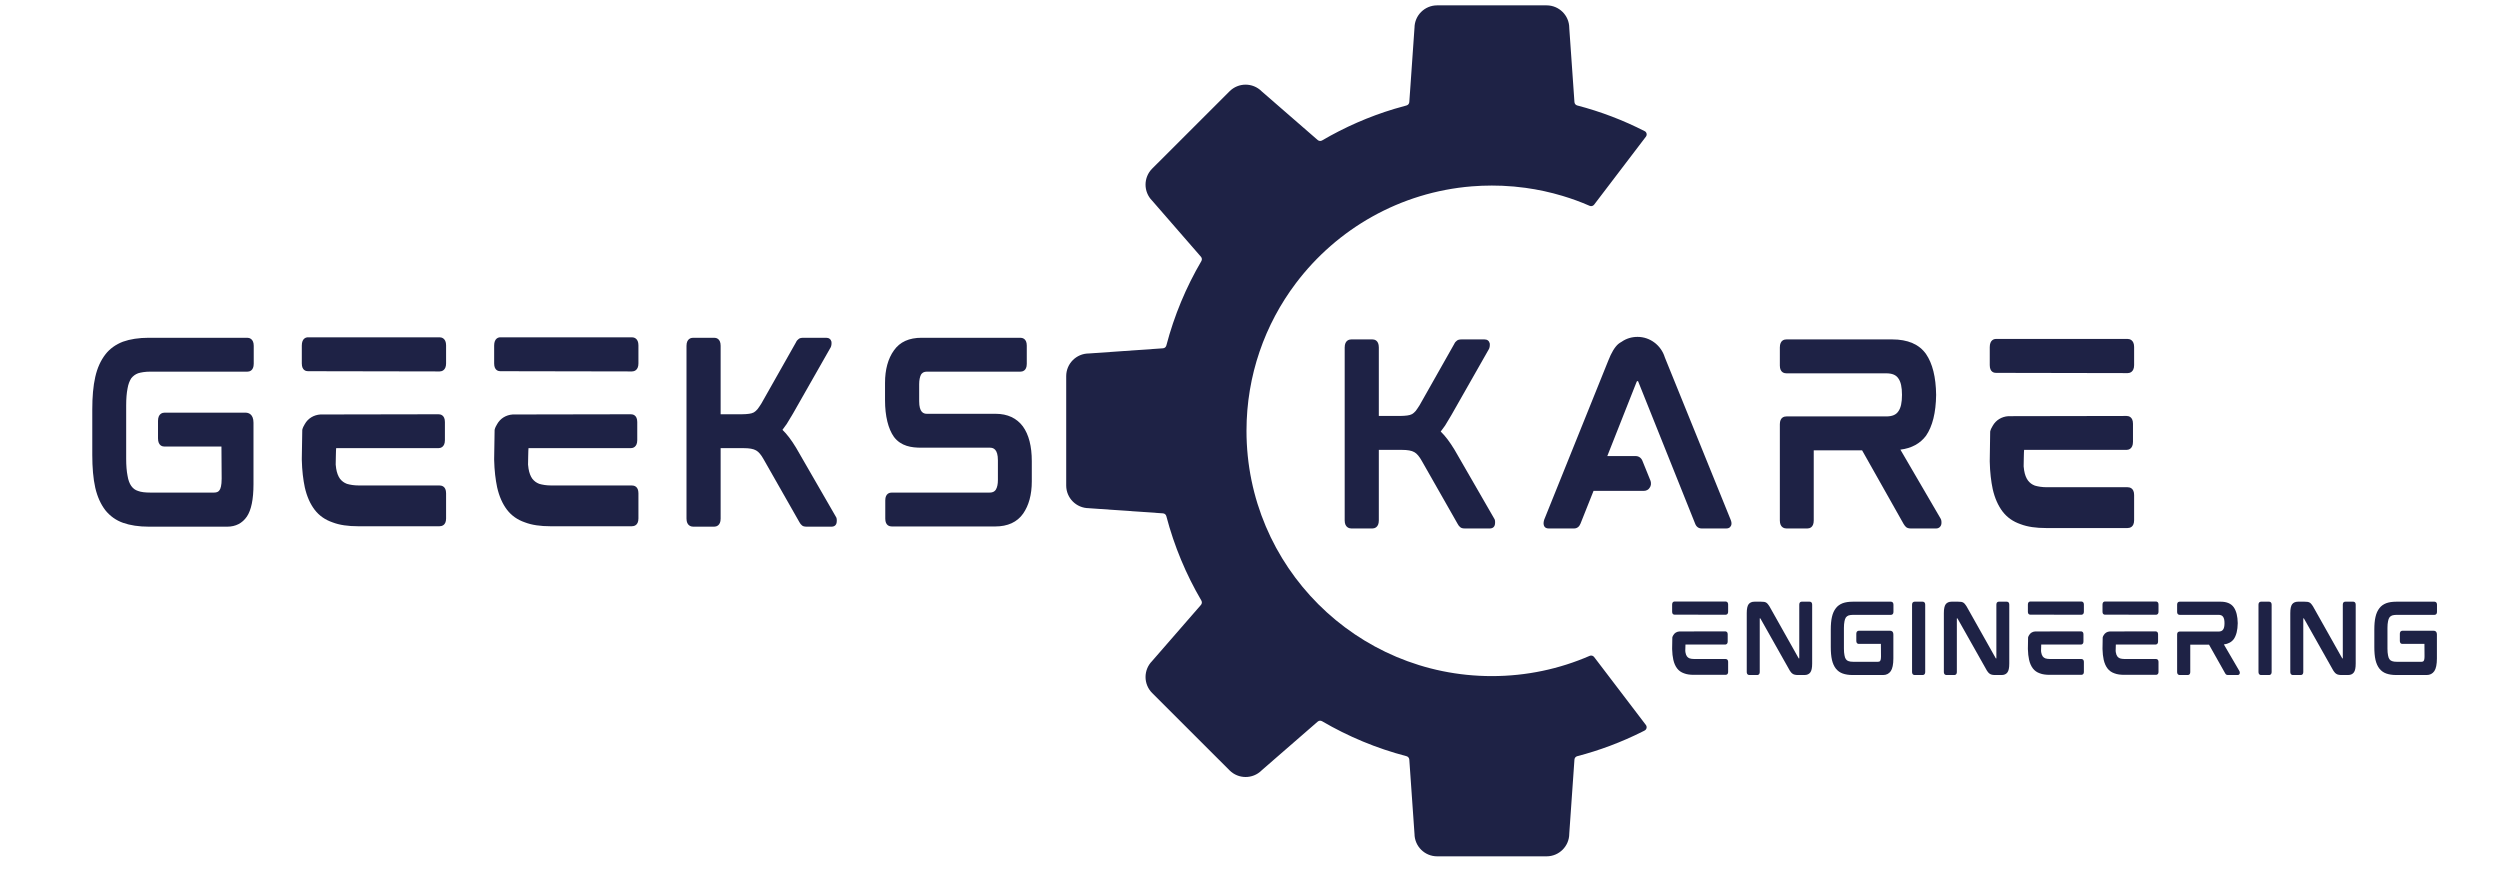
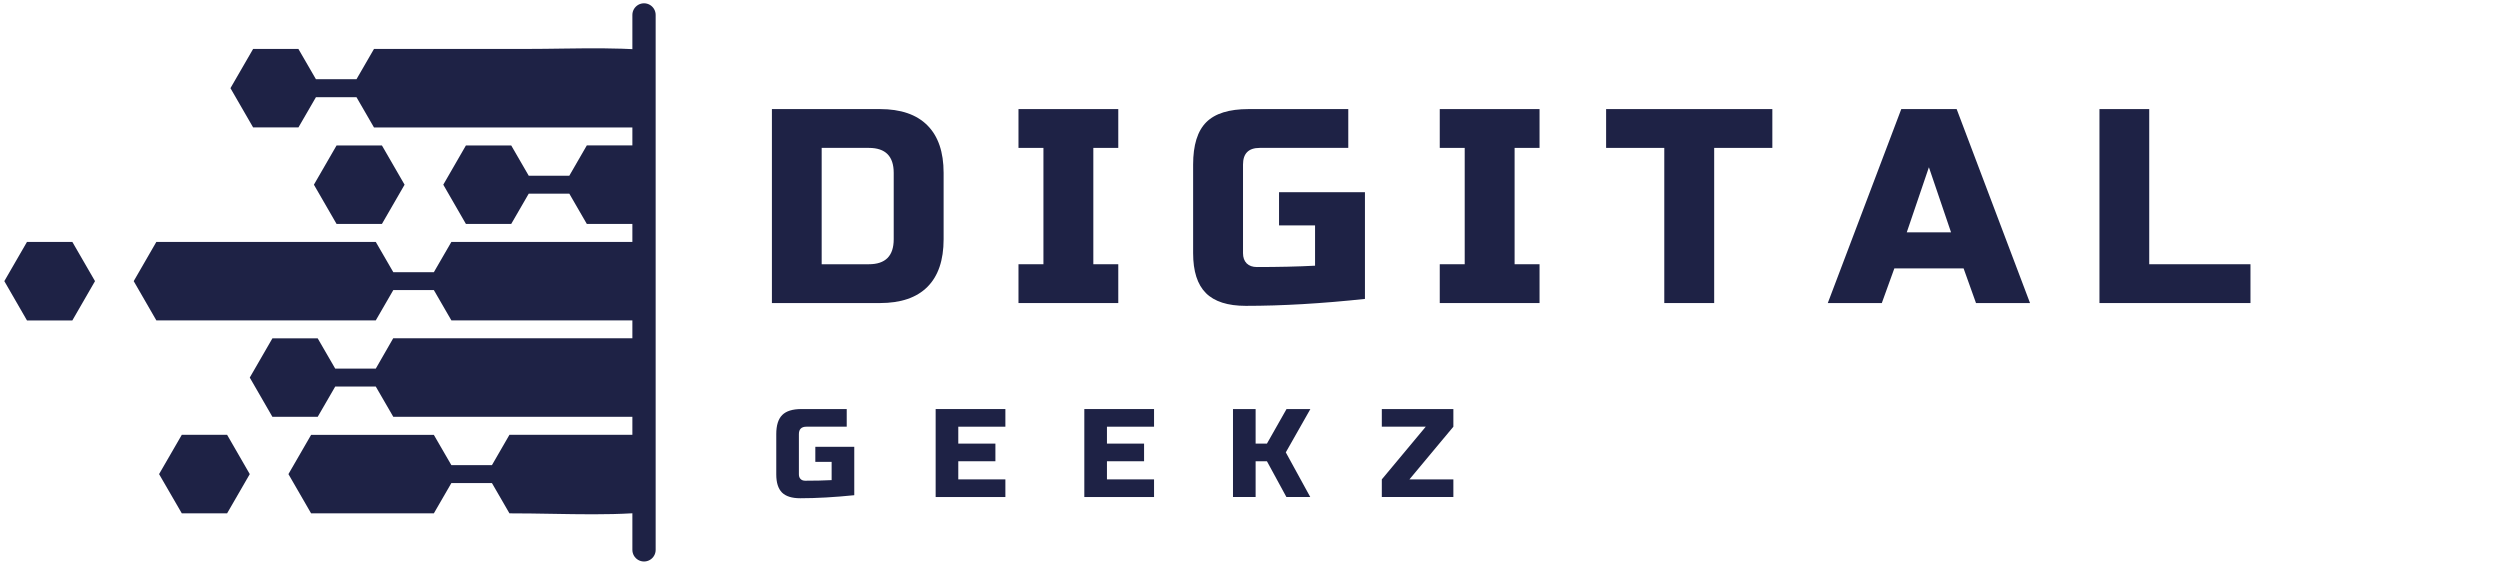
- <svg xmlns="http://www.w3.org/2000/svg" width="423" zoomAndPan="magnify" viewBox="0 0 317.25 110.25" height="147" preserveAspectRatio="xMidYMid meet" version="1.0">
+ <svg xmlns="http://www.w3.org/2000/svg" width="428" zoomAndPan="magnify" viewBox="0 0 321 72.75" height="97" preserveAspectRatio="xMidYMid meet" version="1.0">
  <defs>
    <g />
-     <clipPath id="d15d4dcd14">
-       <path d="M 135.297 0.664 L 209 0.664 L 209 108.68 L 135.297 108.68 Z M 135.297 0.664 " clip-rule="nonzero" />
+     <clipPath id="54e2dd6c88">
+       <path d="M 17 31 L 82.02 31 L 82.02 42 L 17 42 Z M 17 31 " clip-rule="nonzero" />
+     </clipPath>
+     <clipPath id="3b4993da44">
+       <path d="M 29 6 L 82.02 6 L 82.02 17 L 29 17 Z M 29 6 " clip-rule="nonzero" />
+     </clipPath>
+     <clipPath id="221c6c8683">
+       <path d="M 56 18 L 82.02 18 L 82.02 29 L 56 29 Z M 56 18 " clip-rule="nonzero" />
+     </clipPath>
+     <clipPath id="3f22b2cff3">
+       <path d="M 0.551 31 L 13 31 L 13 42 L 0.551 42 Z M 0.551 31 " clip-rule="nonzero" />
+     </clipPath>
+     <clipPath id="8378a28edc">
+       <path d="M 32 43 L 82.02 43 L 82.02 54 L 32 54 Z M 32 43 " clip-rule="nonzero" />
+     </clipPath>
+     <clipPath id="da1dca0740">
+       <path d="M 37 55 L 82.02 55 L 82.02 67 L 37 67 Z M 37 55 " clip-rule="nonzero" />
+     </clipPath>
+     <clipPath id="b42632742e">
+       <path d="M 81 0 L 85 0 L 85 72.5 L 81 72.5 Z M 81 0 " clip-rule="nonzero" />
    </clipPath>
  </defs>
-   <g clip-path="url(#d15d4dcd14)">
-     <path fill="#1e2245" d="M 182.375 0.68 L 196.262 0.68 C 197.848 0.68 199.133 1.957 199.141 3.543 C 199.141 3.551 199.141 3.559 199.141 3.57 L 199.797 12.957 C 199.812 13.16 199.953 13.332 200.148 13.383 C 203.141 14.164 206.008 15.262 208.703 16.641 C 208.707 16.641 208.707 16.641 208.711 16.641 C 208.969 16.777 209.043 17.109 208.867 17.34 L 202.293 25.973 C 202.16 26.145 201.926 26.207 201.73 26.121 C 200.605 25.629 199.449 25.207 198.262 24.852 C 196.746 24.398 195.18 24.055 193.574 23.836 C 192.609 23.703 191.633 23.617 190.645 23.574 C 190.207 23.559 189.762 23.547 189.316 23.547 C 188.465 23.547 187.617 23.582 186.781 23.648 C 177.664 24.383 169.656 29.043 164.449 35.938 C 160.512 41.152 158.18 47.641 158.18 54.672 C 158.18 71.863 172.121 85.797 189.316 85.797 C 193.73 85.797 197.926 84.879 201.73 83.227 C 201.93 83.141 202.16 83.203 202.293 83.375 L 202.91 84.184 L 208.863 92 C 209.039 92.234 208.965 92.57 208.703 92.703 C 208.672 92.723 208.641 92.738 208.609 92.754 C 208.566 92.777 208.527 92.797 208.484 92.816 C 207.129 93.5 205.734 94.109 204.305 94.645 C 202.949 95.152 201.566 95.594 200.148 95.961 C 199.953 96.012 199.812 96.184 199.797 96.387 L 199.141 105.777 C 199.141 105.785 199.141 105.793 199.141 105.801 C 199.133 107.387 197.848 108.668 196.262 108.668 L 182.375 108.668 C 180.789 108.668 179.504 107.387 179.5 105.801 C 179.5 105.793 179.496 105.785 179.496 105.777 L 178.84 96.387 C 178.824 96.184 178.684 96.012 178.488 95.961 C 174.684 94.969 171.082 93.461 167.77 91.523 C 167.594 91.418 167.375 91.438 167.219 91.57 L 160.109 97.75 C 160.105 97.758 160.098 97.762 160.094 97.77 C 158.969 98.883 157.152 98.879 156.031 97.758 L 150.047 91.777 L 146.211 87.945 C 145.09 86.824 145.09 85.008 146.203 83.887 C 146.211 83.879 146.215 83.875 146.219 83.867 L 152.402 76.762 C 152.535 76.609 152.555 76.387 152.453 76.211 C 150.512 72.898 149.004 69.301 148.008 65.5 C 147.957 65.301 147.789 65.16 147.586 65.145 L 138.191 64.492 C 138.184 64.488 138.176 64.488 138.168 64.488 C 136.582 64.48 135.301 63.195 135.301 61.613 L 135.301 47.734 C 135.301 46.148 136.582 44.863 138.168 44.855 C 138.176 44.855 138.184 44.855 138.191 44.855 L 147.586 44.199 C 147.789 44.184 147.957 44.043 148.008 43.848 C 149.004 40.043 150.512 36.445 152.453 33.133 C 152.555 32.957 152.535 32.738 152.402 32.586 L 151.359 31.387 L 146.219 25.477 C 146.215 25.473 146.211 25.465 146.203 25.461 C 145.09 24.336 145.09 22.52 146.211 21.398 L 150.047 17.566 L 156.031 11.586 C 157.152 10.465 158.969 10.461 160.094 11.578 C 160.098 11.582 160.105 11.59 160.109 11.594 L 167.219 17.773 C 167.375 17.906 167.594 17.926 167.77 17.824 C 170.633 16.148 173.707 14.793 176.945 13.816 C 177.457 13.664 177.969 13.516 178.488 13.383 C 178.684 13.332 178.824 13.16 178.84 12.957 L 178.938 11.566 L 179.02 10.406 L 179.262 6.926 L 179.496 3.57 C 179.496 3.559 179.5 3.551 179.5 3.543 C 179.504 1.957 180.789 0.68 182.375 0.68 " fill-opacity="1" fill-rule="nonzero" />
+   <g clip-path="url(#54e2dd6c88)">
+     <path fill="#1e2245" d="M 110.621 31.062 L 57.957 31.062 L 55.707 34.949 L 50.5 34.949 L 48.25 31.062 C 46.312 31.062 22.016 31.062 20.074 31.062 L 17.168 36.098 L 20.074 41.137 C 22.016 41.137 46.312 41.137 48.25 41.137 L 50.5 37.246 L 55.707 37.246 L 57.957 41.137 L 110.621 41.137 C 111.199 37.809 111.199 34.398 110.621 31.062 Z M 110.621 31.062 " fill-opacity="1" fill-rule="nonzero" />
+   </g>
+   <g clip-path="url(#3b4993da44)">
+     <path fill="#1e2245" d="M 38.316 16.367 L 40.566 12.48 L 45.773 12.48 L 48.02 16.367 L 103.543 16.367 C 93.109 4.605 81.402 6.285 67.293 6.285 L 48.02 6.285 L 45.773 10.172 L 40.566 10.172 L 38.316 6.285 L 32.5 6.285 L 29.59 11.32 L 32.5 16.359 L 38.316 16.359 Z M 38.316 16.367 " fill-opacity="1" fill-rule="nonzero" />
+   </g>
+   <g clip-path="url(#221c6c8683)">
+     <path fill="#1e2245" d="M 73.098 22.566 L 67.891 22.566 L 65.641 18.676 L 59.824 18.676 L 56.918 23.715 L 59.824 28.754 L 65.641 28.754 L 67.891 24.863 L 73.098 24.863 L 75.348 28.754 L 110.129 28.754 C 109.191 25.074 107.562 21.664 105.391 18.668 L 75.348 18.668 Z M 73.098 22.566 " fill-opacity="1" fill-rule="nonzero" />
+   </g>
+   <g clip-path="url(#3f22b2cff3)">
+     <path fill="#1e2245" d="M 3.465 31.062 L 0.555 36.098 L 3.465 41.145 L 9.289 41.145 L 12.199 36.098 L 9.289 31.062 Z M 3.465 31.062 " fill-opacity="1" fill-rule="nonzero" />
+   </g>
+   <path fill="#1e2245" d="M 40.305 23.715 L 43.215 28.754 L 49.039 28.754 L 51.949 23.715 L 49.039 18.676 L 43.215 18.676 Z M 40.305 23.715 " fill-opacity="1" fill-rule="nonzero" />
+   <path fill="#1e2245" d="M 23.344 55.828 L 20.426 60.875 L 23.344 65.914 L 29.16 65.914 L 32.07 60.875 L 29.16 55.828 Z M 23.344 55.828 " fill-opacity="1" fill-rule="nonzero" />
+   <g clip-path="url(#8378a28edc)">
+     <path fill="#1e2245" d="M 48.25 47.332 L 43.043 47.332 L 40.793 43.445 L 34.977 43.445 L 32.07 48.48 L 34.977 53.52 L 40.793 53.52 L 43.043 49.633 L 48.25 49.633 L 50.5 53.52 L 105.383 53.52 C 107.551 50.52 109.18 47.113 110.121 43.434 C 91.898 43.434 68.711 43.434 50.488 43.434 Z M 48.25 47.332 " fill-opacity="1" fill-rule="nonzero" />
+   </g>
+   <g clip-path="url(#da1dca0740)">
+     <path fill="#1e2245" d="M 63.164 59.727 L 57.957 59.727 L 55.707 55.84 C 50.461 55.84 45.203 55.84 39.945 55.84 L 37.035 60.875 L 39.945 65.914 C 45.203 65.914 50.449 65.914 55.707 65.914 L 57.957 62.023 L 63.164 62.023 L 65.414 65.914 C 80.316 65.914 92.84 67.902 103.543 55.828 L 65.414 55.828 Z M 63.164 59.727 " fill-opacity="1" fill-rule="nonzero" />
  </g>
  <g fill="#1e2245" fill-opacity="1">
-     <g transform="translate(168.313, 67.03546)">
+     <g transform="translate(96.97212, 38.91235)">
      <g>
-         <path d="M 16.258 -9.977 C 15.676 -10.934 15.094 -11.719 14.512 -12.273 C 14.688 -12.504 14.859 -12.738 15.066 -13.027 C 15.297 -13.406 15.559 -13.844 15.852 -14.336 L 20.648 -22.77 C 20.734 -22.977 20.766 -23.207 20.734 -23.469 C 20.648 -23.789 20.414 -23.965 20.066 -23.965 L 17.188 -23.965 C 16.867 -23.965 16.664 -23.906 16.547 -23.789 C 16.43 -23.703 16.316 -23.586 16.227 -23.383 L 11.836 -15.617 C 11.66 -15.328 11.488 -15.094 11.344 -14.891 C 11.195 -14.715 11.023 -14.57 10.875 -14.484 C 10.703 -14.395 10.5 -14.336 10.266 -14.309 C 10.035 -14.281 9.715 -14.25 9.336 -14.25 L 6.66 -14.25 L 6.66 -22.945 C 6.66 -23.875 6.078 -23.965 5.844 -23.965 L 3.172 -23.965 C 2.938 -23.965 2.328 -23.875 2.328 -22.945 L 2.328 -0.988 C 2.328 -0.086 2.938 0.027 3.172 0.027 L 5.844 0.027 C 6.078 0.027 6.66 -0.086 6.66 -0.988 L 6.66 -9.945 L 9.598 -9.945 C 10.297 -9.945 10.82 -9.859 11.168 -9.656 C 11.488 -9.48 11.809 -9.102 12.129 -8.52 L 16.664 -0.551 C 16.75 -0.379 16.867 -0.234 16.984 -0.145 C 17.102 -0.027 17.305 0.027 17.594 0.027 L 20.734 0.027 C 21.145 0.027 21.375 -0.203 21.406 -0.582 C 21.434 -0.871 21.406 -1.105 21.289 -1.25 Z M 16.258 -9.977 " />
+         <path d="M 16.016 -24.906 C 18.691 -24.906 20.723 -24.207 22.109 -22.812 C 23.492 -21.426 24.188 -19.395 24.188 -16.719 L 24.188 -8.188 C 24.188 -5.5 23.492 -3.461 22.109 -2.078 C 20.723 -0.691 18.691 0 16.016 0 L 2.141 0 L 2.141 -24.906 Z M 17.781 -16.719 C 17.781 -18.852 16.719 -19.922 14.594 -19.922 L 8.531 -19.922 L 8.531 -4.984 L 14.594 -4.984 C 16.719 -4.984 17.781 -6.051 17.781 -8.188 Z M 17.781 -16.719 " />
      </g>
    </g>
  </g>
  <g fill="#1e2245" fill-opacity="1">
-     <g transform="translate(193.5247, 67.03546)">
+     <g transform="translate(129.7113, 38.91235)">
      <g>
-         <path d="M 17.914 -21.258 C 17.855 -21.406 17.797 -21.578 17.738 -21.695 C 17.273 -23.207 15.879 -24.285 14.281 -24.285 C 13.551 -24.285 12.855 -24.082 12.273 -23.672 C 12.098 -23.586 11.953 -23.469 11.836 -23.383 C 11.398 -23.004 10.965 -22.305 10.559 -21.258 L 2.441 -1.105 C 2.355 -0.844 2.328 -0.582 2.383 -0.406 C 2.414 -0.234 2.559 0.027 3.023 0.027 L 6.223 0.027 C 6.602 0.027 6.891 -0.203 7.039 -0.582 L 8.695 -4.742 L 15.066 -4.742 C 15.383 -4.742 15.676 -4.887 15.82 -5.148 C 15.996 -5.379 16.023 -5.699 15.938 -5.992 L 14.891 -8.578 C 14.746 -8.93 14.426 -9.16 14.047 -9.16 L 10.441 -9.16 L 14.164 -18.582 C 14.191 -18.641 14.223 -18.672 14.223 -18.672 L 14.336 -18.672 C 14.336 -18.672 14.336 -18.672 14.367 -18.613 L 21.578 -0.609 C 21.723 -0.203 22.016 0.027 22.422 0.027 L 25.535 0.027 C 26 0.027 26.117 -0.262 26.176 -0.406 C 26.23 -0.582 26.203 -0.844 26.086 -1.105 Z M 17.914 -21.258 " />
+         <path d="M 13.875 0 L 1.062 0 L 1.062 -4.984 L 4.266 -4.984 L 4.266 -19.922 L 1.062 -19.922 L 1.062 -24.906 L 13.875 -24.906 L 13.875 -19.922 L 10.672 -19.922 L 10.672 -4.984 L 13.875 -4.984 Z M 13.875 0 " />
      </g>
    </g>
  </g>
  <g fill="#1e2245" fill-opacity="1">
-     <g transform="translate(223.5346, 67.03546)">
+     <g transform="translate(151.7749, 38.91235)">
      <g>
-         <path d="M 22.16 -17.012 C 22.16 -16.984 22.16 -16.953 22.16 -16.926 C 22.16 -16.898 22.16 -16.867 22.16 -16.84 Z M 22.715 -1.25 L 17.625 -9.977 C 19.051 -10.148 20.152 -10.762 20.883 -11.75 C 21.695 -12.941 22.133 -14.656 22.16 -16.926 C 22.133 -19.195 21.695 -20.91 20.883 -22.102 C 20.008 -23.352 18.555 -23.965 16.578 -23.965 L 3.172 -23.965 C 2.91 -23.965 2.328 -23.875 2.328 -22.945 L 2.328 -20.648 C 2.328 -19.746 2.91 -19.66 3.172 -19.66 L 15.82 -19.66 C 16.578 -19.66 17.07 -19.457 17.363 -19.02 C 17.684 -18.582 17.828 -17.887 17.828 -16.926 C 17.828 -15.965 17.684 -15.27 17.363 -14.832 C 17.07 -14.395 16.578 -14.191 15.82 -14.191 L 3.172 -14.191 C 2.91 -14.191 2.328 -14.105 2.328 -13.203 L 2.328 -0.988 C 2.328 -0.086 2.91 0.027 3.172 0.027 L 5.816 0.027 C 6.078 0.027 6.629 -0.086 6.629 -0.988 L 6.629 -9.887 L 12.766 -9.887 L 18.031 -0.551 C 18.148 -0.379 18.234 -0.234 18.352 -0.145 C 18.496 -0.027 18.699 0.027 18.961 0.027 L 22.16 0.027 C 22.508 0.027 22.77 -0.203 22.828 -0.551 C 22.859 -0.844 22.828 -1.074 22.715 -1.25 Z M 22.715 -1.25 " />
+         <path d="M 23.484 -0.531 C 17.93 0.062 12.832 0.359 8.188 0.359 C 5.863 0.359 4.156 -0.188 3.062 -1.281 C 1.969 -2.375 1.422 -4.082 1.422 -6.406 L 1.422 -17.781 C 1.422 -20.281 1.984 -22.094 3.109 -23.219 C 4.234 -24.344 6.039 -24.906 8.531 -24.906 L 21.344 -24.906 L 21.344 -19.922 L 9.969 -19.922 C 8.539 -19.922 7.828 -19.207 7.828 -17.781 L 7.828 -6.406 C 7.828 -5.852 7.984 -5.414 8.297 -5.094 C 8.617 -4.781 9.055 -4.625 9.609 -4.625 C 12.336 -4.625 14.828 -4.68 17.078 -4.797 L 17.078 -9.969 L 12.453 -9.969 L 12.453 -14.234 L 23.484 -14.234 Z M 23.484 -0.531 " />
      </g>
    </g>
  </g>
  <g fill="#1e2245" fill-opacity="1">
-     <g transform="translate(250.1713, 67.03546)">
+     <g transform="translate(183.8023, 38.91235)">
      <g>
-         <path d="M 19.805 -5.207 L 9.566 -5.207 C 8.957 -5.207 8.465 -5.293 8.055 -5.41 C 7.676 -5.555 7.414 -5.758 7.184 -6.051 C 6.949 -6.367 6.777 -6.805 6.688 -7.359 C 6.66 -7.504 6.66 -7.707 6.629 -7.852 C 6.629 -7.852 6.66 -9.945 6.688 -9.945 L 19.688 -9.945 C 19.922 -9.945 20.504 -10.062 20.504 -10.965 L 20.504 -13.262 C 20.504 -14.164 19.922 -14.25 19.688 -14.25 L 4.684 -14.223 C 3.84 -14.164 3.113 -13.727 2.703 -13 C 2.559 -12.766 2.441 -12.535 2.383 -12.273 L 2.328 -8.609 L 2.328 -8.465 C 2.355 -7.098 2.5 -5.934 2.703 -4.973 C 2.965 -3.809 3.402 -2.852 3.957 -2.121 C 4.535 -1.367 5.293 -0.844 6.223 -0.523 C 7.125 -0.176 8.203 -0.027 9.48 -0.027 L 19.805 -0.027 C 20.066 -0.027 20.648 -0.117 20.648 -1.02 L 20.648 -4.219 C 20.648 -5.117 20.066 -5.207 19.805 -5.207 Z M 19.836 -24.023 L 3.113 -24.023 C 2.879 -24.023 2.328 -23.906 2.328 -22.977 L 2.328 -20.707 C 2.328 -19.805 2.879 -19.719 3.113 -19.719 L 19.836 -19.688 C 20.066 -19.688 20.648 -19.805 20.648 -20.707 L 20.648 -23.004 C 20.648 -23.906 20.066 -24.023 19.836 -24.023 Z M 19.836 -24.023 " />
+         <path d="M 13.875 0 L 1.062 0 L 1.062 -4.984 L 4.266 -4.984 L 4.266 -19.922 L 1.062 -19.922 L 1.062 -24.906 L 13.875 -24.906 L 13.875 -19.922 L 10.672 -19.922 L 10.672 -4.984 L 13.875 -4.984 Z M 13.875 0 " />
      </g>
    </g>
  </g>
  <g fill="#1e2245" fill-opacity="1">
-     <g transform="translate(211.2915, 85.64825)">
+     <g transform="translate(205.866, 38.91235)">
      <g>
-         <path d="M 7.68 -2.02 L 3.711 -2.02 C 3.473 -2.02 3.281 -2.051 3.125 -2.098 C 2.977 -2.152 2.875 -2.234 2.785 -2.348 C 2.695 -2.469 2.629 -2.641 2.594 -2.855 C 2.582 -2.91 2.582 -2.988 2.57 -3.047 C 2.57 -3.047 2.582 -3.855 2.594 -3.855 L 7.637 -3.855 C 7.727 -3.855 7.953 -3.902 7.953 -4.254 L 7.953 -5.145 C 7.953 -5.492 7.727 -5.527 7.637 -5.527 L 1.816 -5.516 C 1.488 -5.492 1.207 -5.324 1.051 -5.043 C 0.992 -4.953 0.949 -4.859 0.926 -4.758 L 0.902 -3.34 L 0.902 -3.281 C 0.914 -2.754 0.969 -2.301 1.051 -1.93 C 1.152 -1.477 1.32 -1.105 1.535 -0.824 C 1.758 -0.531 2.051 -0.328 2.414 -0.203 C 2.762 -0.066 3.18 -0.012 3.676 -0.012 L 7.68 -0.012 C 7.781 -0.012 8.008 -0.047 8.008 -0.395 L 8.008 -1.637 C 8.008 -1.984 7.781 -2.02 7.68 -2.02 Z M 7.691 -9.316 L 1.207 -9.316 C 1.117 -9.316 0.902 -9.27 0.902 -8.91 L 0.902 -8.031 C 0.902 -7.68 1.117 -7.648 1.207 -7.648 L 7.691 -7.637 C 7.781 -7.637 8.008 -7.68 8.008 -8.031 L 8.008 -8.922 C 8.008 -9.27 7.781 -9.316 7.691 -9.316 Z M 7.691 -9.316 " />
+         <path d="M 14.234 0 L 7.828 0 L 7.828 -19.922 L 0.359 -19.922 L 0.359 -24.906 L 21.703 -24.906 L 21.703 -19.922 L 14.234 -19.922 Z M 14.234 0 " />
      </g>
    </g>
  </g>
  <g fill="#1e2245" fill-opacity="1">
-     <g transform="translate(220.7603, 85.64825)">
+     <g transform="translate(235.0466, 38.91235)">
      <g>
-         <path d="M 8.887 -9.293 L 7.883 -9.293 C 7.781 -9.293 7.566 -9.262 7.566 -8.898 L 7.566 -2.121 C 7.566 -2.109 7.566 -2.109 7.566 -2.098 L 7.512 -2.098 C 7.5 -2.098 7.488 -2.098 7.477 -2.133 L 3.914 -8.469 C 3.824 -8.641 3.746 -8.773 3.664 -8.875 C 3.586 -8.988 3.508 -9.078 3.43 -9.137 C 3.34 -9.203 3.238 -9.25 3.113 -9.27 C 3 -9.281 2.863 -9.293 2.719 -9.293 L 1.871 -9.293 C 1.547 -9.293 1.297 -9.18 1.141 -8.977 C 0.98 -8.762 0.902 -8.391 0.902 -7.84 L 0.902 -0.383 C 0.902 -0.035 1.129 0.012 1.23 0.012 L 2.234 0.012 C 2.336 0.012 2.551 -0.035 2.551 -0.383 L 2.551 -7.16 C 2.551 -7.172 2.551 -7.184 2.551 -7.184 L 2.605 -7.184 C 2.605 -7.184 2.617 -7.184 2.641 -7.152 L 6.215 -0.812 C 6.305 -0.633 6.395 -0.496 6.473 -0.395 C 6.555 -0.281 6.633 -0.203 6.723 -0.148 C 6.812 -0.078 6.914 -0.047 7.027 -0.023 C 7.129 0 7.254 0.012 7.41 0.012 L 8.234 0.012 C 8.562 0.012 8.809 -0.102 8.965 -0.316 C 9.125 -0.52 9.203 -0.891 9.203 -1.445 L 9.203 -8.898 C 9.203 -9.262 8.977 -9.293 8.887 -9.293 Z M 8.887 -9.293 " />
+         <path d="M 6.578 0 L -0.359 0 L 9.078 -24.906 L 16.188 -24.906 L 25.609 0 L 18.672 0 L 17.078 -4.453 L 8.188 -4.453 Z M 9.781 -9.078 L 15.469 -9.078 L 12.625 -17.438 Z M 9.781 -9.078 " />
      </g>
    </g>
  </g>
  <g fill="#1e2245" fill-opacity="1">
-     <g transform="translate(231.4239, 85.64825)">
+     <g transform="translate(267.4299, 38.91235)">
      <g>
-         <path d="M 8.539 -9.293 L 3.688 -9.293 C 3.191 -9.293 2.762 -9.227 2.414 -9.102 C 2.062 -8.965 1.758 -8.754 1.547 -8.469 C 1.32 -8.176 1.152 -7.816 1.051 -7.363 C 0.949 -6.926 0.902 -6.383 0.902 -5.762 L 0.902 -3.531 C 0.902 -2.898 0.949 -2.355 1.051 -1.906 C 1.152 -1.465 1.32 -1.094 1.547 -0.801 C 1.77 -0.52 2.062 -0.305 2.414 -0.18 C 2.762 -0.055 3.191 0.012 3.688 0.012 L 7.547 0.012 C 7.961 0.012 8.289 -0.156 8.516 -0.484 C 8.73 -0.801 8.844 -1.332 8.844 -2.086 L 8.844 -5.109 C 8.844 -5.539 8.594 -5.605 8.449 -5.605 L 4.457 -5.605 C 4.363 -5.605 4.141 -5.559 4.141 -5.199 L 4.141 -4.344 C 4.141 -3.969 4.363 -3.938 4.457 -3.938 L 7.262 -3.938 C 7.262 -3.938 7.273 -2.355 7.273 -2.355 C 7.273 -2.008 7.219 -1.859 7.172 -1.793 C 7.117 -1.703 7.027 -1.668 6.902 -1.668 L 3.746 -1.668 C 3.508 -1.668 3.305 -1.691 3.156 -1.75 C 3.012 -1.793 2.91 -1.871 2.82 -1.996 C 2.742 -2.109 2.672 -2.277 2.641 -2.492 C 2.594 -2.719 2.57 -3 2.57 -3.34 L 2.57 -5.957 C 2.57 -6.293 2.594 -6.574 2.641 -6.801 C 2.672 -7.004 2.742 -7.172 2.82 -7.297 C 2.91 -7.41 3.012 -7.488 3.156 -7.547 C 3.305 -7.59 3.508 -7.625 3.746 -7.625 L 8.539 -7.625 C 8.629 -7.625 8.855 -7.66 8.855 -8.02 L 8.855 -8.898 C 8.855 -9.25 8.629 -9.293 8.539 -9.293 Z M 8.539 -9.293 " />
+         <path d="M 8.531 -4.984 L 21.531 -4.984 L 21.531 0 L 2.141 0 L 2.141 -24.906 L 8.531 -24.906 Z M 8.531 -4.984 " />
      </g>
    </g>
  </g>
  <g fill="#1e2245" fill-opacity="1">
-     <g transform="translate(241.7381, 85.64825)">
+     <g transform="translate(99.03169, 63.81851)">
      <g>
-         <path d="M 2.254 -9.293 L 1.219 -9.293 C 1.129 -9.293 0.902 -9.25 0.902 -8.898 L 0.902 -0.383 C 0.902 -0.035 1.129 0.012 1.219 0.012 L 2.254 0.012 C 2.348 0.012 2.57 -0.035 2.57 -0.383 L 2.57 -8.898 C 2.57 -9.25 2.348 -9.293 2.254 -9.293 Z M 2.254 -9.293 " />
+         <path d="M 10.656 -0.234 C 8.133 0.023 5.82 0.156 3.719 0.156 C 2.656 0.156 1.875 -0.086 1.375 -0.578 C 0.883 -1.078 0.641 -1.852 0.641 -2.906 L 0.641 -8.078 C 0.641 -9.203 0.895 -10.02 1.406 -10.531 C 1.914 -11.039 2.738 -11.297 3.875 -11.297 L 9.688 -11.297 L 9.688 -9.031 L 4.516 -9.031 C 3.867 -9.031 3.547 -8.711 3.547 -8.078 L 3.547 -2.906 C 3.547 -2.656 3.617 -2.457 3.766 -2.312 C 3.91 -2.164 4.109 -2.094 4.359 -2.094 C 5.598 -2.094 6.727 -2.117 7.75 -2.172 L 7.75 -4.516 L 5.656 -4.516 L 5.656 -6.453 L 10.656 -6.453 Z M 10.656 -0.234 " />
      </g>
    </g>
  </g>
  <g fill="#1e2245" fill-opacity="1">
-     <g transform="translate(245.7736, 85.64825)">
+     <g transform="translate(119.169, 63.81851)">
      <g>
-         <path d="M 8.887 -9.293 L 7.883 -9.293 C 7.781 -9.293 7.566 -9.262 7.566 -8.898 L 7.566 -2.121 C 7.566 -2.109 7.566 -2.109 7.566 -2.098 L 7.512 -2.098 C 7.5 -2.098 7.488 -2.098 7.477 -2.133 L 3.914 -8.469 C 3.824 -8.641 3.746 -8.773 3.664 -8.875 C 3.586 -8.988 3.508 -9.078 3.43 -9.137 C 3.34 -9.203 3.238 -9.25 3.113 -9.27 C 3 -9.281 2.863 -9.293 2.719 -9.293 L 1.871 -9.293 C 1.547 -9.293 1.297 -9.18 1.141 -8.977 C 0.98 -8.762 0.902 -8.391 0.902 -7.84 L 0.902 -0.383 C 0.902 -0.035 1.129 0.012 1.23 0.012 L 2.234 0.012 C 2.336 0.012 2.551 -0.035 2.551 -0.383 L 2.551 -7.16 C 2.551 -7.172 2.551 -7.184 2.551 -7.184 L 2.605 -7.184 C 2.605 -7.184 2.617 -7.184 2.641 -7.152 L 6.215 -0.812 C 6.305 -0.633 6.395 -0.496 6.473 -0.395 C 6.555 -0.281 6.633 -0.203 6.723 -0.148 C 6.812 -0.078 6.914 -0.047 7.027 -0.023 C 7.129 0 7.254 0.012 7.41 0.012 L 8.234 0.012 C 8.562 0.012 8.809 -0.102 8.965 -0.316 C 9.125 -0.52 9.203 -0.891 9.203 -1.445 L 9.203 -8.898 C 9.203 -9.262 8.977 -9.293 8.887 -9.293 Z M 8.887 -9.293 " />
+         <path d="M 9.922 0 L 0.969 0 L 0.969 -11.297 L 9.922 -11.297 L 9.922 -9.031 L 3.875 -9.031 L 3.875 -6.859 L 8.641 -6.859 L 8.641 -4.594 L 3.875 -4.594 L 3.875 -2.266 L 9.922 -2.266 Z M 9.922 0 " />
      </g>
    </g>
  </g>
  <g fill="#1e2245" fill-opacity="1">
-     <g transform="translate(256.4373, 85.64825)">
+     <g transform="translate(138.2578, 63.81851)">
      <g>
-         <path d="M 7.68 -2.02 L 3.711 -2.02 C 3.473 -2.02 3.281 -2.051 3.125 -2.098 C 2.977 -2.152 2.875 -2.234 2.785 -2.348 C 2.695 -2.469 2.629 -2.641 2.594 -2.855 C 2.582 -2.91 2.582 -2.988 2.57 -3.047 C 2.57 -3.047 2.582 -3.855 2.594 -3.855 L 7.637 -3.855 C 7.727 -3.855 7.953 -3.902 7.953 -4.254 L 7.953 -5.145 C 7.953 -5.492 7.727 -5.527 7.637 -5.527 L 1.816 -5.516 C 1.488 -5.492 1.207 -5.324 1.051 -5.043 C 0.992 -4.953 0.949 -4.859 0.926 -4.758 L 0.902 -3.34 L 0.902 -3.281 C 0.914 -2.754 0.969 -2.301 1.051 -1.93 C 1.152 -1.477 1.32 -1.105 1.535 -0.824 C 1.758 -0.531 2.051 -0.328 2.414 -0.203 C 2.762 -0.066 3.18 -0.012 3.676 -0.012 L 7.68 -0.012 C 7.781 -0.012 8.008 -0.047 8.008 -0.395 L 8.008 -1.637 C 8.008 -1.984 7.781 -2.02 7.68 -2.02 Z M 7.691 -9.316 L 1.207 -9.316 C 1.117 -9.316 0.902 -9.27 0.902 -8.91 L 0.902 -8.031 C 0.902 -7.68 1.117 -7.648 1.207 -7.648 L 7.691 -7.637 C 7.781 -7.637 8.008 -7.68 8.008 -8.031 L 8.008 -8.922 C 8.008 -9.27 7.781 -9.316 7.691 -9.316 Z M 7.691 -9.316 " />
+         <path d="M 9.922 0 L 0.969 0 L 0.969 -11.297 L 9.922 -11.297 L 9.922 -9.031 L 3.875 -9.031 L 3.875 -6.859 L 8.641 -6.859 L 8.641 -4.594 L 3.875 -4.594 L 3.875 -2.266 L 9.922 -2.266 Z M 9.922 0 " />
      </g>
    </g>
  </g>
  <g fill="#1e2245" fill-opacity="1">
-     <g transform="translate(265.9061, 85.64825)">
+     <g transform="translate(157.3466, 63.81851)">
      <g>
-         <path d="M 7.68 -2.02 L 3.711 -2.02 C 3.473 -2.02 3.281 -2.051 3.125 -2.098 C 2.977 -2.152 2.875 -2.234 2.785 -2.348 C 2.695 -2.469 2.629 -2.641 2.594 -2.855 C 2.582 -2.91 2.582 -2.988 2.57 -3.047 C 2.57 -3.047 2.582 -3.855 2.594 -3.855 L 7.637 -3.855 C 7.727 -3.855 7.953 -3.902 7.953 -4.254 L 7.953 -5.145 C 7.953 -5.492 7.727 -5.527 7.637 -5.527 L 1.816 -5.516 C 1.488 -5.492 1.207 -5.324 1.051 -5.043 C 0.992 -4.953 0.949 -4.859 0.926 -4.758 L 0.902 -3.34 L 0.902 -3.281 C 0.914 -2.754 0.969 -2.301 1.051 -1.93 C 1.152 -1.477 1.32 -1.105 1.535 -0.824 C 1.758 -0.531 2.051 -0.328 2.414 -0.203 C 2.762 -0.066 3.18 -0.012 3.676 -0.012 L 7.68 -0.012 C 7.781 -0.012 8.008 -0.047 8.008 -0.395 L 8.008 -1.637 C 8.008 -1.984 7.781 -2.02 7.68 -2.02 Z M 7.691 -9.316 L 1.207 -9.316 C 1.117 -9.316 0.902 -9.27 0.902 -8.91 L 0.902 -8.031 C 0.902 -7.68 1.117 -7.648 1.207 -7.648 L 7.691 -7.637 C 7.781 -7.637 8.008 -7.68 8.008 -8.031 L 8.008 -8.922 C 8.008 -9.27 7.781 -9.316 7.691 -9.316 Z M 7.691 -9.316 " />
+         <path d="M 3.875 0 L 0.969 0 L 0.969 -11.297 L 3.875 -11.297 L 3.875 -6.859 L 5.328 -6.859 L 7.844 -11.297 L 10.906 -11.297 L 7.75 -5.734 L 10.891 0 L 7.828 0 L 5.328 -4.594 L 3.875 -4.594 Z M 3.875 0 " />
      </g>
    </g>
  </g>
  <g fill="#1e2245" fill-opacity="1">
-     <g transform="translate(275.3748, 85.64825)">
+     <g transform="translate(177.0968, 63.81851)">
      <g>
-         <path d="M 8.594 -6.598 C 8.594 -6.586 8.594 -6.574 8.594 -6.562 C 8.594 -6.555 8.594 -6.543 8.594 -6.531 Z M 8.809 -0.484 L 6.836 -3.867 C 7.387 -3.938 7.816 -4.172 8.098 -4.555 C 8.414 -5.02 8.582 -5.684 8.594 -6.562 C 8.582 -7.445 8.414 -8.109 8.098 -8.57 C 7.758 -9.059 7.195 -9.293 6.43 -9.293 L 1.23 -9.293 C 1.129 -9.293 0.902 -9.262 0.902 -8.898 L 0.902 -8.008 C 0.902 -7.66 1.129 -7.625 1.23 -7.625 L 6.137 -7.625 C 6.43 -7.625 6.621 -7.547 6.734 -7.375 C 6.859 -7.207 6.914 -6.938 6.914 -6.562 C 6.914 -6.191 6.859 -5.922 6.734 -5.754 C 6.621 -5.582 6.43 -5.504 6.137 -5.504 L 1.23 -5.504 C 1.129 -5.504 0.902 -5.469 0.902 -5.121 L 0.902 -0.383 C 0.902 -0.035 1.129 0.012 1.23 0.012 L 2.254 0.012 C 2.355 0.012 2.57 -0.035 2.57 -0.383 L 2.57 -3.836 L 4.953 -3.836 L 6.992 -0.215 C 7.039 -0.148 7.07 -0.09 7.117 -0.055 C 7.172 -0.012 7.254 0.012 7.355 0.012 L 8.594 0.012 C 8.73 0.012 8.832 -0.078 8.855 -0.215 C 8.863 -0.328 8.855 -0.418 8.809 -0.484 Z M 8.809 -0.484 " />
+         <path d="M 9.516 -9.031 L 3.875 -2.266 L 9.516 -2.266 L 9.516 0 L 0.328 0 L 0.328 -2.266 L 5.969 -9.031 L 0.328 -9.031 L 0.328 -11.297 L 9.516 -11.297 Z M 9.516 -9.031 " />
      </g>
    </g>
  </g>
-   <g fill="#1e2245" fill-opacity="1">
-     <g transform="translate(285.7003, 85.64825)">
-       <g>
-         <path d="M 2.254 -9.293 L 1.219 -9.293 C 1.129 -9.293 0.902 -9.25 0.902 -8.898 L 0.902 -0.383 C 0.902 -0.035 1.129 0.012 1.219 0.012 L 2.254 0.012 C 2.348 0.012 2.57 -0.035 2.57 -0.383 L 2.57 -8.898 C 2.57 -9.25 2.348 -9.293 2.254 -9.293 Z M 2.254 -9.293 " />
-       </g>
-     </g>
-   </g>
-   <g fill="#1e2245" fill-opacity="1">
-     <g transform="translate(289.7358, 85.64825)">
-       <g>
-         <path d="M 8.887 -9.293 L 7.883 -9.293 C 7.781 -9.293 7.566 -9.262 7.566 -8.898 L 7.566 -2.121 C 7.566 -2.109 7.566 -2.109 7.566 -2.098 L 7.512 -2.098 C 7.5 -2.098 7.488 -2.098 7.477 -2.133 L 3.914 -8.469 C 3.824 -8.641 3.746 -8.773 3.664 -8.875 C 3.586 -8.988 3.508 -9.078 3.43 -9.137 C 3.34 -9.203 3.238 -9.25 3.113 -9.27 C 3 -9.281 2.863 -9.293 2.719 -9.293 L 1.871 -9.293 C 1.547 -9.293 1.297 -9.18 1.141 -8.977 C 0.98 -8.762 0.902 -8.391 0.902 -7.84 L 0.902 -0.383 C 0.902 -0.035 1.129 0.012 1.23 0.012 L 2.234 0.012 C 2.336 0.012 2.551 -0.035 2.551 -0.383 L 2.551 -7.16 C 2.551 -7.172 2.551 -7.184 2.551 -7.184 L 2.605 -7.184 C 2.605 -7.184 2.617 -7.184 2.641 -7.152 L 6.215 -0.812 C 6.305 -0.633 6.395 -0.496 6.473 -0.395 C 6.555 -0.281 6.633 -0.203 6.723 -0.148 C 6.812 -0.078 6.914 -0.047 7.027 -0.023 C 7.129 0 7.254 0.012 7.41 0.012 L 8.234 0.012 C 8.562 0.012 8.809 -0.102 8.965 -0.316 C 9.125 -0.52 9.203 -0.891 9.203 -1.445 L 9.203 -8.898 C 9.203 -9.262 8.977 -9.293 8.887 -9.293 Z M 8.887 -9.293 " />
-       </g>
-     </g>
-   </g>
-   <g fill="#1e2245" fill-opacity="1">
-     <g transform="translate(300.3995, 85.64825)">
-       <g>
-         <path d="M 8.539 -9.293 L 3.688 -9.293 C 3.191 -9.293 2.762 -9.227 2.414 -9.102 C 2.062 -8.965 1.758 -8.754 1.547 -8.469 C 1.32 -8.176 1.152 -7.816 1.051 -7.363 C 0.949 -6.926 0.902 -6.383 0.902 -5.762 L 0.902 -3.531 C 0.902 -2.898 0.949 -2.355 1.051 -1.906 C 1.152 -1.465 1.32 -1.094 1.547 -0.801 C 1.77 -0.52 2.062 -0.305 2.414 -0.18 C 2.762 -0.055 3.191 0.012 3.688 0.012 L 7.547 0.012 C 7.961 0.012 8.289 -0.156 8.516 -0.484 C 8.73 -0.801 8.844 -1.332 8.844 -2.086 L 8.844 -5.109 C 8.844 -5.539 8.594 -5.605 8.449 -5.605 L 4.457 -5.605 C 4.363 -5.605 4.141 -5.559 4.141 -5.199 L 4.141 -4.344 C 4.141 -3.969 4.363 -3.938 4.457 -3.938 L 7.262 -3.938 C 7.262 -3.938 7.273 -2.355 7.273 -2.355 C 7.273 -2.008 7.219 -1.859 7.172 -1.793 C 7.117 -1.703 7.027 -1.668 6.902 -1.668 L 3.746 -1.668 C 3.508 -1.668 3.305 -1.691 3.156 -1.75 C 3.012 -1.793 2.91 -1.871 2.82 -1.996 C 2.742 -2.109 2.672 -2.277 2.641 -2.492 C 2.594 -2.719 2.57 -3 2.57 -3.34 L 2.57 -5.957 C 2.57 -6.293 2.594 -6.574 2.641 -6.801 C 2.672 -7.004 2.742 -7.172 2.82 -7.297 C 2.91 -7.41 3.012 -7.488 3.156 -7.547 C 3.305 -7.59 3.508 -7.625 3.746 -7.625 L 8.539 -7.625 C 8.629 -7.625 8.855 -7.66 8.855 -8.02 L 8.855 -8.898 C 8.855 -9.25 8.629 -9.293 8.539 -9.293 Z M 8.539 -9.293 " />
-       </g>
-     </g>
-   </g>
-   <g fill="#1e2245" fill-opacity="1">
-     <g transform="translate(9.386634, 66.808)">
-       <g>
-         <path d="M 21.996 -23.945 L 9.504 -23.945 C 8.223 -23.945 7.121 -23.77 6.219 -23.449 C 5.316 -23.102 4.531 -22.551 3.98 -21.824 C 3.398 -21.066 2.965 -20.137 2.703 -18.977 C 2.441 -17.84 2.324 -16.445 2.324 -14.848 L 2.324 -9.094 C 2.324 -7.469 2.441 -6.074 2.703 -4.91 C 2.965 -3.777 3.398 -2.82 3.98 -2.062 C 4.562 -1.336 5.316 -0.785 6.219 -0.465 C 7.121 -0.145 8.223 0.027 9.504 0.027 L 19.441 0.027 C 20.516 0.027 21.359 -0.406 21.938 -1.25 C 22.492 -2.062 22.781 -3.43 22.781 -5.375 L 22.781 -13.164 C 22.781 -14.266 22.141 -14.441 21.766 -14.441 L 11.477 -14.441 C 11.246 -14.441 10.664 -14.324 10.664 -13.395 L 10.664 -11.188 C 10.664 -10.227 11.246 -10.141 11.477 -10.141 L 18.715 -10.141 C 18.715 -10.141 18.742 -6.074 18.742 -6.074 C 18.742 -5.172 18.598 -4.793 18.48 -4.621 C 18.336 -4.387 18.102 -4.301 17.785 -4.301 L 9.648 -4.301 C 9.035 -4.301 8.516 -4.359 8.137 -4.504 C 7.758 -4.621 7.496 -4.824 7.266 -5.145 C 7.062 -5.434 6.887 -5.871 6.801 -6.422 C 6.684 -7.004 6.625 -7.73 6.625 -8.602 L 6.625 -15.344 C 6.625 -16.215 6.684 -16.941 6.801 -17.523 C 6.887 -18.047 7.062 -18.48 7.266 -18.801 C 7.496 -19.09 7.758 -19.293 8.137 -19.441 C 8.516 -19.555 9.035 -19.645 9.648 -19.645 L 21.996 -19.645 C 22.23 -19.645 22.812 -19.73 22.812 -20.66 L 22.812 -22.926 C 22.812 -23.828 22.23 -23.945 21.996 -23.945 Z M 21.996 -23.945 " />
-       </g>
-     </g>
-   </g>
-   <g fill="#1e2245" fill-opacity="1">
-     <g transform="translate(35.97491, 66.808)">
-       <g>
-         <path d="M 19.789 -5.203 L 9.559 -5.203 C 8.949 -5.203 8.457 -5.289 8.051 -5.406 C 7.672 -5.551 7.41 -5.754 7.176 -6.043 C 6.945 -6.363 6.77 -6.801 6.684 -7.352 C 6.656 -7.496 6.656 -7.699 6.625 -7.848 C 6.625 -7.848 6.656 -9.938 6.684 -9.938 L 19.672 -9.938 C 19.906 -9.938 20.484 -10.055 20.484 -10.953 L 20.484 -13.25 C 20.484 -14.152 19.906 -14.238 19.672 -14.238 L 4.68 -14.211 C 3.836 -14.152 3.109 -13.715 2.703 -12.988 C 2.559 -12.758 2.441 -12.523 2.383 -12.262 L 2.324 -8.602 L 2.324 -8.457 C 2.355 -7.09 2.5 -5.93 2.703 -4.969 C 2.965 -3.805 3.398 -2.848 3.953 -2.121 C 4.531 -1.367 5.289 -0.844 6.219 -0.523 C 7.121 -0.176 8.195 -0.027 9.473 -0.027 L 19.789 -0.027 C 20.051 -0.027 20.633 -0.117 20.633 -1.016 L 20.633 -4.215 C 20.633 -5.113 20.051 -5.203 19.789 -5.203 Z M 19.816 -24.004 L 3.109 -24.004 C 2.875 -24.004 2.324 -23.887 2.324 -22.957 L 2.324 -20.688 C 2.324 -19.789 2.875 -19.703 3.109 -19.703 L 19.816 -19.672 C 20.051 -19.672 20.633 -19.789 20.633 -20.688 L 20.633 -22.984 C 20.633 -23.887 20.051 -24.004 19.816 -24.004 Z M 19.816 -24.004 " />
-       </g>
-     </g>
-   </g>
-   <g fill="#1e2245" fill-opacity="1">
-     <g transform="translate(60.38381, 66.808)">
-       <g>
-         <path d="M 19.789 -5.203 L 9.559 -5.203 C 8.949 -5.203 8.457 -5.289 8.051 -5.406 C 7.672 -5.551 7.41 -5.754 7.176 -6.043 C 6.945 -6.363 6.77 -6.801 6.684 -7.352 C 6.656 -7.496 6.656 -7.699 6.625 -7.848 C 6.625 -7.848 6.656 -9.938 6.684 -9.938 L 19.672 -9.938 C 19.906 -9.938 20.484 -10.055 20.484 -10.953 L 20.484 -13.25 C 20.484 -14.152 19.906 -14.238 19.672 -14.238 L 4.68 -14.211 C 3.836 -14.152 3.109 -13.715 2.703 -12.988 C 2.559 -12.758 2.441 -12.523 2.383 -12.262 L 2.324 -8.602 L 2.324 -8.457 C 2.355 -7.09 2.5 -5.93 2.703 -4.969 C 2.965 -3.805 3.398 -2.848 3.953 -2.121 C 4.531 -1.367 5.289 -0.844 6.219 -0.523 C 7.121 -0.176 8.195 -0.027 9.473 -0.027 L 19.789 -0.027 C 20.051 -0.027 20.633 -0.117 20.633 -1.016 L 20.633 -4.215 C 20.633 -5.113 20.051 -5.203 19.789 -5.203 Z M 19.816 -24.004 L 3.109 -24.004 C 2.875 -24.004 2.324 -23.887 2.324 -22.957 L 2.324 -20.688 C 2.324 -19.789 2.875 -19.703 3.109 -19.703 L 19.816 -19.672 C 20.051 -19.672 20.633 -19.789 20.633 -20.688 L 20.633 -22.984 C 20.633 -23.887 20.051 -24.004 19.816 -24.004 Z M 19.816 -24.004 " />
-       </g>
-     </g>
-   </g>
-   <g fill="#1e2245" fill-opacity="1">
-     <g transform="translate(84.79271, 66.808)">
-       <g>
-         <path d="M 16.242 -9.969 C 15.664 -10.926 15.082 -11.711 14.5 -12.262 C 14.676 -12.496 14.848 -12.727 15.051 -13.02 C 15.285 -13.395 15.547 -13.832 15.836 -14.324 L 20.633 -22.754 C 20.719 -22.957 20.746 -23.188 20.719 -23.449 C 20.633 -23.77 20.398 -23.945 20.051 -23.945 L 17.172 -23.945 C 16.855 -23.945 16.648 -23.887 16.535 -23.77 C 16.418 -23.684 16.301 -23.566 16.215 -23.363 L 11.828 -15.605 C 11.652 -15.312 11.477 -15.082 11.332 -14.879 C 11.188 -14.703 11.012 -14.559 10.867 -14.473 C 10.695 -14.383 10.488 -14.324 10.258 -14.297 C 10.023 -14.266 9.707 -14.238 9.328 -14.238 L 6.656 -14.238 L 6.656 -22.926 C 6.656 -23.855 6.074 -23.945 5.84 -23.945 L 3.168 -23.945 C 2.934 -23.945 2.324 -23.855 2.324 -22.926 L 2.324 -0.988 C 2.324 -0.086 2.934 0.027 3.168 0.027 L 5.84 0.027 C 6.074 0.027 6.656 -0.086 6.656 -0.988 L 6.656 -9.938 L 9.59 -9.938 C 10.285 -9.938 10.809 -9.852 11.16 -9.648 C 11.477 -9.473 11.797 -9.094 12.117 -8.516 L 16.648 -0.551 C 16.738 -0.379 16.855 -0.234 16.969 -0.145 C 17.086 -0.027 17.289 0.027 17.582 0.027 L 20.719 0.027 C 21.125 0.027 21.359 -0.203 21.387 -0.582 C 21.414 -0.871 21.387 -1.105 21.27 -1.25 Z M 16.242 -9.969 " />
-       </g>
-     </g>
-   </g>
-   <g fill="#1e2245" fill-opacity="1">
-     <g transform="translate(109.9862, 66.808)">
-       <g>
-         <path d="M 16.359 -14.297 L 7.641 -14.297 C 7.207 -14.297 6.656 -14.473 6.656 -15.895 L 6.656 -18.047 C 6.656 -18.566 6.742 -18.977 6.887 -19.266 C 7.004 -19.441 7.176 -19.645 7.672 -19.645 L 19.496 -19.645 C 19.73 -19.645 20.312 -19.73 20.312 -20.633 L 20.312 -22.957 C 20.312 -23.855 19.73 -23.945 19.496 -23.945 L 6.973 -23.945 C 5.375 -23.945 4.215 -23.422 3.457 -22.348 C 2.703 -21.301 2.324 -19.906 2.324 -18.219 L 2.324 -16.012 C 2.324 -14.008 2.73 -12.379 3.457 -11.363 C 4.359 -10.172 5.695 -9.996 6.914 -9.996 L 15.633 -9.996 C 16.07 -9.996 16.648 -9.82 16.648 -8.398 L 16.648 -5.898 C 16.648 -5.375 16.562 -4.969 16.391 -4.68 C 16.273 -4.504 16.098 -4.301 15.605 -4.301 L 3.195 -4.301 C 2.934 -4.301 2.355 -4.215 2.355 -3.312 L 2.355 -0.988 C 2.355 -0.086 2.934 0 3.195 0 L 16.301 0 C 17.898 0 19.09 -0.551 19.848 -1.629 C 20.574 -2.672 20.949 -4.039 20.949 -5.723 L 20.949 -8.281 C 20.949 -10.172 20.574 -11.652 19.816 -12.699 C 19.031 -13.746 17.871 -14.297 16.359 -14.297 Z M 16.359 -14.297 " />
-       </g>
-     </g>
+   <g clip-path="url(#b42632742e)">
+     <path stroke-linecap="round" transform="matrix(0, 0.747432, -0.747432, 0, 84.18485, 0.422793)" fill="none" stroke-linejoin="miter" d="M 2 1.998 L 93.893 1.998 " stroke="#1e2245" stroke-width="4" stroke-opacity="1" stroke-miterlimit="4" />
  </g>
</svg>
